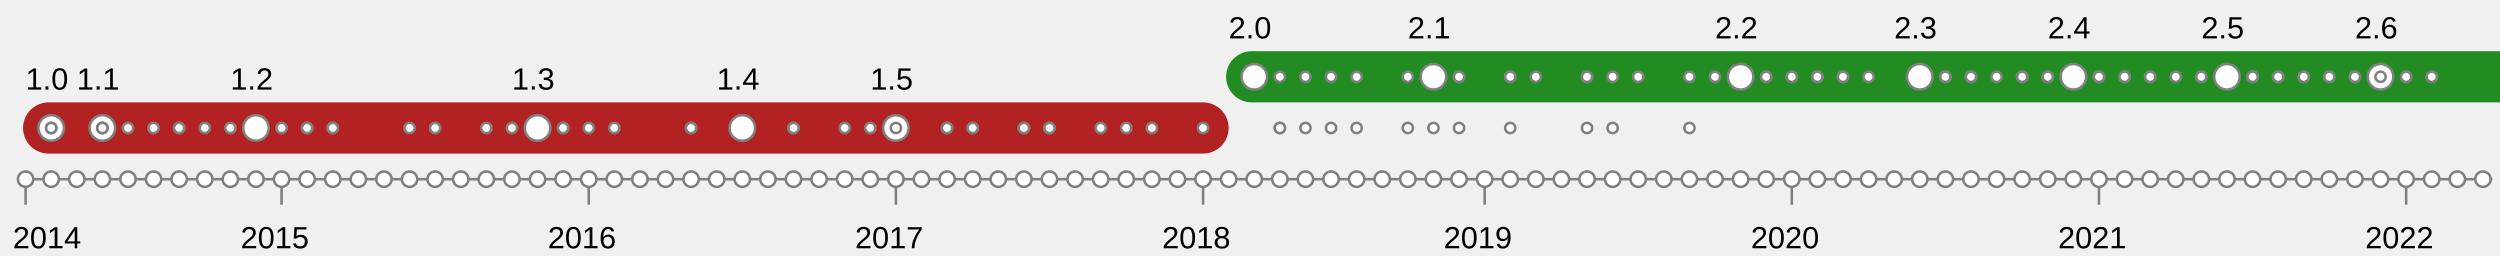
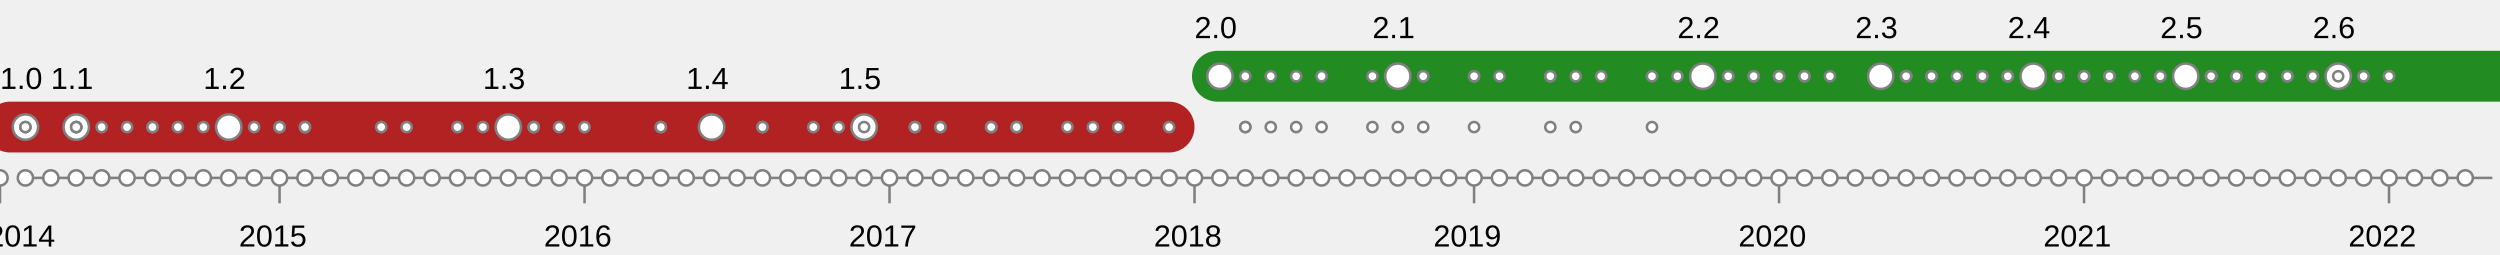
- <svg xmlns="http://www.w3.org/2000/svg" viewBox="0 0 976.667 100">
-   <line x1="10" y1="70" x2="973.667" y2="70" stroke="gray" />
+ <svg xmlns="http://www.w3.org/2000/svg" viewBox="0 0 983.667 100">
+   <line x1="10" y1="70" x2="980.667" y2="70" stroke="gray" />
+   <circle cx="0" cy="70" r="3" fill="white" stroke="gray" />
  <circle cx="10" cy="70" r="3" fill="white" stroke="gray" />
  <circle cx="20" cy="70" r="3" fill="white" stroke="gray" />
-   <text x="5" y="97" font-family="Arial">2014</text>
-   <line x1="10" y1="80" x2="10" y2="73" stroke="gray" />
+   <text x="-5" y="97" font-family="Arial">2014</text>
+   <line x1="0" y1="80" x2="0" y2="73" stroke="gray" />
  <circle cx="30" cy="70" r="3" fill="white" stroke="gray" />
  <circle cx="40" cy="70" r="3" fill="white" stroke="gray" />
  <circle cx="50" cy="70" r="3" fill="white" stroke="gray" />
  <circle cx="60" cy="70" r="3" fill="white" stroke="gray" />
  <circle cx="70" cy="70" r="3" fill="white" stroke="gray" />
  <circle cx="80" cy="70" r="3" fill="white" stroke="gray" />
  <circle cx="90" cy="70" r="3" fill="white" stroke="gray" />
  <circle cx="100" cy="70" r="3" fill="white" stroke="gray" />
  <circle cx="110" cy="70" r="3" fill="white" stroke="gray" />
  <text x="94" y="97" font-family="Arial">2015</text>
  <line x1="110" y1="80" x2="110" y2="73" stroke="gray" />
  <circle cx="120" cy="70" r="3" fill="white" stroke="gray" />
  <circle cx="130" cy="70" r="3" fill="white" stroke="gray" />
  <circle cx="140" cy="70" r="3" fill="white" stroke="gray" />
  <circle cx="150" cy="70" r="3" fill="white" stroke="gray" />
  <circle cx="160" cy="70" r="3" fill="white" stroke="gray" />
  <circle cx="170" cy="70" r="3" fill="white" stroke="gray" />
  <circle cx="180" cy="70" r="3" fill="white" stroke="gray" />
  <circle cx="190" cy="70" r="3" fill="white" stroke="gray" />
  <circle cx="200" cy="70" r="3" fill="white" stroke="gray" />
  <circle cx="210" cy="70" r="3" fill="white" stroke="gray" />
  <circle cx="220" cy="70" r="3" fill="white" stroke="gray" />
  <circle cx="230" cy="70" r="3" fill="white" stroke="gray" />
  <text x="214" y="97" font-family="Arial">2016</text>
  <line x1="230" y1="80" x2="230" y2="73" stroke="gray" />
  <circle cx="240" cy="70" r="3" fill="white" stroke="gray" />
  <circle cx="250" cy="70" r="3" fill="white" stroke="gray" />
  <circle cx="260" cy="70" r="3" fill="white" stroke="gray" />
  <circle cx="270" cy="70" r="3" fill="white" stroke="gray" />
  <circle cx="280" cy="70" r="3" fill="white" stroke="gray" />
  <circle cx="290" cy="70" r="3" fill="white" stroke="gray" />
  <circle cx="300" cy="70" r="3" fill="white" stroke="gray" />
  <circle cx="310" cy="70" r="3" fill="white" stroke="gray" />
  <circle cx="320" cy="70" r="3" fill="white" stroke="gray" />
  <circle cx="330" cy="70" r="3" fill="white" stroke="gray" />
  <circle cx="340" cy="70" r="3" fill="white" stroke="gray" />
  <circle cx="350" cy="70" r="3" fill="white" stroke="gray" />
  <text x="334" y="97" font-family="Arial">2017</text>
  <line x1="350" y1="80" x2="350" y2="73" stroke="gray" />
  <circle cx="360" cy="70" r="3" fill="white" stroke="gray" />
  <circle cx="370" cy="70" r="3" fill="white" stroke="gray" />
  <circle cx="380" cy="70" r="3" fill="white" stroke="gray" />
  <circle cx="390" cy="70" r="3" fill="white" stroke="gray" />
  <circle cx="400" cy="70" r="3" fill="white" stroke="gray" />
  <circle cx="410" cy="70" r="3" fill="white" stroke="gray" />
  <circle cx="420" cy="70" r="3" fill="white" stroke="gray" />
  <circle cx="430" cy="70" r="3" fill="white" stroke="gray" />
  <circle cx="440" cy="70" r="3" fill="white" stroke="gray" />
  <circle cx="450" cy="70" r="3" fill="white" stroke="gray" />
  <circle cx="460" cy="70" r="3" fill="white" stroke="gray" />
  <circle cx="470" cy="70" r="3" fill="white" stroke="gray" />
  <text x="454" y="97" font-family="Arial">2018</text>
  <line x1="470" y1="80" x2="470" y2="73" stroke="gray" />
  <circle cx="480" cy="70" r="3" fill="white" stroke="gray" />
  <circle cx="490" cy="70" r="3" fill="white" stroke="gray" />
  <circle cx="500" cy="70" r="3" fill="white" stroke="gray" />
  <circle cx="510" cy="70" r="3" fill="white" stroke="gray" />
  <circle cx="520" cy="70" r="3" fill="white" stroke="gray" />
  <circle cx="530" cy="70" r="3" fill="white" stroke="gray" />
  <circle cx="540" cy="70" r="3" fill="white" stroke="gray" />
  <circle cx="550" cy="70" r="3" fill="white" stroke="gray" />
  <circle cx="560" cy="70" r="3" fill="white" stroke="gray" />
  <circle cx="570" cy="70" r="3" fill="white" stroke="gray" />
  <circle cx="580" cy="70" r="3" fill="white" stroke="gray" />
  <text x="564" y="97" font-family="Arial">2019</text>
  <line x1="580" y1="80" x2="580" y2="73" stroke="gray" />
  <circle cx="590" cy="70" r="3" fill="white" stroke="gray" />
  <circle cx="600" cy="70" r="3" fill="white" stroke="gray" />
  <circle cx="610" cy="70" r="3" fill="white" stroke="gray" />
  <circle cx="620" cy="70" r="3" fill="white" stroke="gray" />
  <circle cx="630" cy="70" r="3" fill="white" stroke="gray" />
  <circle cx="640" cy="70" r="3" fill="white" stroke="gray" />
  <circle cx="650" cy="70" r="3" fill="white" stroke="gray" />
  <circle cx="660" cy="70" r="3" fill="white" stroke="gray" />
  <circle cx="670" cy="70" r="3" fill="white" stroke="gray" />
  <circle cx="680" cy="70" r="3" fill="white" stroke="gray" />
  <circle cx="690" cy="70" r="3" fill="white" stroke="gray" />
  <circle cx="700" cy="70" r="3" fill="white" stroke="gray" />
  <text x="684" y="97" font-family="Arial">2020</text>
  <line x1="700" y1="80" x2="700" y2="73" stroke="gray" />
  <circle cx="710" cy="70" r="3" fill="white" stroke="gray" />
  <circle cx="720" cy="70" r="3" fill="white" stroke="gray" />
  <circle cx="730" cy="70" r="3" fill="white" stroke="gray" />
  <circle cx="740" cy="70" r="3" fill="white" stroke="gray" />
  <circle cx="750" cy="70" r="3" fill="white" stroke="gray" />
  <circle cx="760" cy="70" r="3" fill="white" stroke="gray" />
  <circle cx="770" cy="70" r="3" fill="white" stroke="gray" />
  <circle cx="780" cy="70" r="3" fill="white" stroke="gray" />
  <circle cx="790" cy="70" r="3" fill="white" stroke="gray" />
  <circle cx="800" cy="70" r="3" fill="white" stroke="gray" />
  <circle cx="810" cy="70" r="3" fill="white" stroke="gray" />
  <circle cx="820" cy="70" r="3" fill="white" stroke="gray" />
  <text x="804" y="97" font-family="Arial">2021</text>
  <line x1="820" y1="80" x2="820" y2="73" stroke="gray" />
  <circle cx="830" cy="70" r="3" fill="white" stroke="gray" />
  <circle cx="840" cy="70" r="3" fill="white" stroke="gray" />
  <circle cx="850" cy="70" r="3" fill="white" stroke="gray" />
  <circle cx="860" cy="70" r="3" fill="white" stroke="gray" />
  <circle cx="870" cy="70" r="3" fill="white" stroke="gray" />
  <circle cx="880" cy="70" r="3" fill="white" stroke="gray" />
  <circle cx="890" cy="70" r="3" fill="white" stroke="gray" />
  <circle cx="900" cy="70" r="3" fill="white" stroke="gray" />
  <circle cx="910" cy="70" r="3" fill="white" stroke="gray" />
  <circle cx="920" cy="70" r="3" fill="white" stroke="gray" />
  <circle cx="930" cy="70" r="3" fill="white" stroke="gray" />
  <circle cx="940" cy="70" r="3" fill="white" stroke="gray" />
  <text x="924" y="97" font-family="Arial">2022</text>
  <line x1="940" y1="80" x2="940" y2="73" stroke="gray" />
  <circle cx="950" cy="70" r="3" fill="white" stroke="gray" />
  <circle cx="960" cy="70" r="3" fill="white" stroke="gray" />
  <circle cx="970" cy="70" r="3" fill="white" stroke="gray" />
-   <text x="10" y="35" font-family="Arial">1.0</text>
-   <text x="30" y="35" font-family="Arial">1.1</text>
-   <text x="90" y="35" font-family="Arial">1.2</text>
-   <text x="200" y="35" font-family="Arial">1.3</text>
-   <text x="280" y="35" font-family="Arial">1.4</text>
-   <text x="340" y="35" font-family="Arial">1.5</text>
-   <line x1="19" y1="50" x2="470" y2="50" stroke="firebrick" stroke-linecap="round" stroke-width="20" />
-   <circle cx="20" cy="50" r="5" fill="white" stroke="gray" />
-   <circle cx="20" cy="50" r="2" fill="white" stroke="gray" />
-   <circle cx="20" cy="50" r="2" fill="white" stroke="gray" />
-   <circle cx="40" cy="50" r="5" fill="white" stroke="gray" />
-   <circle cx="40" cy="50" r="2" fill="white" stroke="gray" />
-   <circle cx="100" cy="50" r="2" fill="white" stroke="gray" />
+   <text x="0" y="35" font-family="Arial">1.0</text>
+   <text x="20" y="35" font-family="Arial">1.1</text>
+   <text x="80" y="35" font-family="Arial">1.2</text>
+   <text x="190" y="35" font-family="Arial">1.3</text>
+   <text x="270" y="35" font-family="Arial">1.4</text>
+   <text x="330" y="35" font-family="Arial">1.5</text>
+   <line x1="4" y1="50" x2="460" y2="50" stroke="firebrick" stroke-linecap="round" stroke-width="20" />
+   <circle cx="10" cy="50" r="5" fill="white" stroke="gray" />
+   <circle cx="10" cy="50" r="2" fill="white" stroke="gray" />
+   <circle cx="10" cy="50" r="2" fill="white" stroke="gray" />
+   <circle cx="30" cy="50" r="5" fill="white" stroke="gray" />
+   <circle cx="30" cy="50" r="2" fill="white" stroke="gray" />
+   <circle cx="90" cy="50" r="2" fill="white" stroke="gray" />
+   <circle cx="110" cy="50" r="2" fill="white" stroke="gray" />
  <circle cx="120" cy="50" r="2" fill="white" stroke="gray" />
-   <circle cx="130" cy="50" r="2" fill="white" stroke="gray" />
-   <circle cx="40" cy="50" r="2" fill="white" stroke="gray" />
+   <circle cx="30" cy="50" r="2" fill="white" stroke="gray" />
+   <circle cx="30" cy="50" r="2" fill="white" stroke="gray" />
  <circle cx="40" cy="50" r="2" fill="white" stroke="gray" />
  <circle cx="50" cy="50" r="2" fill="white" stroke="gray" />
  <circle cx="60" cy="50" r="2" fill="white" stroke="gray" />
-   <circle cx="70" cy="50" r="2" fill="white" stroke="gray" />
+   <circle cx="60" cy="50" r="2" fill="white" stroke="gray" />
  <circle cx="70" cy="50" r="2" fill="white" stroke="gray" />
  <circle cx="80" cy="50" r="2" fill="white" stroke="gray" />
-   <circle cx="90" cy="50" r="2" fill="white" stroke="gray" />
-   <circle cx="100" cy="50" r="5" fill="white" stroke="gray" />
+   <circle cx="90" cy="50" r="5" fill="white" stroke="gray" />
+   <circle cx="100" cy="50" r="2" fill="white" stroke="gray" />
  <circle cx="110" cy="50" r="2" fill="white" stroke="gray" />
  <circle cx="120" cy="50" r="2" fill="white" stroke="gray" />
-   <circle cx="130" cy="50" r="2" fill="white" stroke="gray" />
+   <circle cx="150" cy="50" r="2" fill="white" stroke="gray" />
  <circle cx="160" cy="50" r="2" fill="white" stroke="gray" />
-   <circle cx="170" cy="50" r="2" fill="white" stroke="gray" />
+   <circle cx="180" cy="50" r="2" fill="white" stroke="gray" />
  <circle cx="190" cy="50" r="2" fill="white" stroke="gray" />
-   <circle cx="200" cy="50" r="2" fill="white" stroke="gray" />
-   <circle cx="220" cy="50" r="2" fill="white" stroke="gray" />
-   <circle cx="210" cy="50" r="5" fill="white" stroke="gray" />
+   <circle cx="210" cy="50" r="2" fill="white" stroke="gray" />
+   <circle cx="200" cy="50" r="5" fill="white" stroke="gray" />
+   <circle cx="210" cy="50" r="2" fill="white" stroke="gray" />
  <circle cx="220" cy="50" r="2" fill="white" stroke="gray" />
  <circle cx="230" cy="50" r="2" fill="white" stroke="gray" />
-   <circle cx="240" cy="50" r="2" fill="white" stroke="gray" />
-   <circle cx="270" cy="50" r="2" fill="white" stroke="gray" />
-   <circle cx="270" cy="50" r="2" fill="white" stroke="gray" />
-   <circle cx="290" cy="50" r="2" fill="white" stroke="gray" />
-   <circle cx="290" cy="50" r="2" fill="white" stroke="gray" />
-   <circle cx="310" cy="50" r="2" fill="white" stroke="gray" />
-   <circle cx="290" cy="50" r="5" fill="white" stroke="gray" />
-   <circle cx="310" cy="50" r="2" fill="white" stroke="gray" />
+   <circle cx="260" cy="50" r="2" fill="white" stroke="gray" />
+   <circle cx="260" cy="50" r="2" fill="white" stroke="gray" />
+   <circle cx="280" cy="50" r="2" fill="white" stroke="gray" />
+   <circle cx="280" cy="50" r="2" fill="white" stroke="gray" />
+   <circle cx="300" cy="50" r="2" fill="white" stroke="gray" />
+   <circle cx="280" cy="50" r="5" fill="white" stroke="gray" />
+   <circle cx="300" cy="50" r="2" fill="white" stroke="gray" />
+   <circle cx="320" cy="50" r="2" fill="white" stroke="gray" />
  <circle cx="330" cy="50" r="2" fill="white" stroke="gray" />
  <circle cx="340" cy="50" r="2" fill="white" stroke="gray" />
-   <circle cx="350" cy="50" r="2" fill="white" stroke="gray" />
+   <circle cx="360" cy="50" r="2" fill="white" stroke="gray" />
  <circle cx="370" cy="50" r="2" fill="white" stroke="gray" />
-   <circle cx="380" cy="50" r="2" fill="white" stroke="gray" />
-   <circle cx="400" cy="50" r="2" fill="white" stroke="gray" />
-   <circle cx="350" cy="50" r="5" fill="white" stroke="gray" />
-   <circle cx="350" cy="50" r="2" fill="white" stroke="gray" />
-   <circle cx="470" cy="50" r="2" fill="white" stroke="gray" />
-   <circle cx="500" cy="50" r="2" fill="white" stroke="gray" />
+   <circle cx="390" cy="50" r="2" fill="white" stroke="gray" />
+   <circle cx="340" cy="50" r="5" fill="white" stroke="gray" />
+   <circle cx="340" cy="50" r="2" fill="white" stroke="gray" />
+   <circle cx="460" cy="50" r="2" fill="white" stroke="gray" />
+   <circle cx="490" cy="50" r="2" fill="white" stroke="gray" />
+   <circle cx="490" cy="50" r="2" fill="white" stroke="gray" />
  <circle cx="500" cy="50" r="2" fill="white" stroke="gray" />
  <circle cx="510" cy="50" r="2" fill="white" stroke="gray" />
  <circle cx="520" cy="50" r="2" fill="white" stroke="gray" />
-   <circle cx="530" cy="50" r="2" fill="white" stroke="gray" />
+   <circle cx="540" cy="50" r="2" fill="white" stroke="gray" />
  <circle cx="550" cy="50" r="2" fill="white" stroke="gray" />
  <circle cx="560" cy="50" r="2" fill="white" stroke="gray" />
-   <circle cx="570" cy="50" r="2" fill="white" stroke="gray" />
-   <circle cx="590" cy="50" r="2" fill="white" stroke="gray" />
+   <circle cx="580" cy="50" r="2" fill="white" stroke="gray" />
+   <circle cx="360" cy="50" r="2" fill="white" stroke="gray" />
+   <circle cx="610" cy="50" r="2" fill="white" stroke="gray" />
+   <circle cx="620" cy="50" r="2" fill="white" stroke="gray" />
+   <circle cx="650" cy="50" r="2" fill="white" stroke="gray" />
  <circle cx="370" cy="50" r="2" fill="white" stroke="gray" />
-   <circle cx="620" cy="50" r="2" fill="white" stroke="gray" />
-   <circle cx="630" cy="50" r="2" fill="white" stroke="gray" />
-   <circle cx="660" cy="50" r="2" fill="white" stroke="gray" />
-   <circle cx="380" cy="50" r="2" fill="white" stroke="gray" />
+   <circle cx="390" cy="50" r="2" fill="white" stroke="gray" />
  <circle cx="400" cy="50" r="2" fill="white" stroke="gray" />
-   <circle cx="410" cy="50" r="2" fill="white" stroke="gray" />
-   <circle cx="410" cy="50" r="2" fill="white" stroke="gray" />
+   <circle cx="400" cy="50" r="2" fill="white" stroke="gray" />
+   <circle cx="420" cy="50" r="2" fill="white" stroke="gray" />
  <circle cx="430" cy="50" r="2" fill="white" stroke="gray" />
  <circle cx="440" cy="50" r="2" fill="white" stroke="gray" />
-   <circle cx="450" cy="50" r="2" fill="white" stroke="gray" />
-   <text x="480" y="15" font-family="Arial">2.0</text>
-   <text x="550" y="15" font-family="Arial">2.1</text>
-   <text x="670" y="15" font-family="Arial">2.2</text>
-   <text x="740" y="15" font-family="Arial">2.3</text>
-   <text x="800" y="15" font-family="Arial">2.4</text>
-   <text x="860" y="15" font-family="Arial">2.5</text>
-   <text x="920" y="15" font-family="Arial">2.6</text>
-   <line x1="489" y1="30" x2="988.667" y2="30" stroke="forestgreen" stroke-linecap="round" stroke-width="20" />
-   <circle cx="490" cy="30" r="5" fill="white" stroke="gray" />
+   <text x="470" y="15" font-family="Arial">2.0</text>
+   <text x="540" y="15" font-family="Arial">2.1</text>
+   <text x="660" y="15" font-family="Arial">2.2</text>
+   <text x="730" y="15" font-family="Arial">2.3</text>
+   <text x="790" y="15" font-family="Arial">2.4</text>
+   <text x="850" y="15" font-family="Arial">2.5</text>
+   <text x="910" y="15" font-family="Arial">2.6</text>
+   <line x1="479" y1="30" x2="995.667" y2="30" stroke="forestgreen" stroke-linecap="round" stroke-width="20" />
+   <circle cx="480" cy="30" r="5" fill="white" stroke="gray" />
+   <circle cx="490" cy="30" r="2" fill="white" stroke="gray" />
  <circle cx="500" cy="30" r="2" fill="white" stroke="gray" />
  <circle cx="510" cy="30" r="2" fill="white" stroke="gray" />
  <circle cx="520" cy="30" r="2" fill="white" stroke="gray" />
-   <circle cx="530" cy="30" r="2" fill="white" stroke="gray" />
+   <circle cx="540" cy="30" r="2" fill="white" stroke="gray" />
  <circle cx="550" cy="30" r="2" fill="white" stroke="gray" />
  <circle cx="560" cy="30" r="2" fill="white" stroke="gray" />
-   <circle cx="570" cy="30" r="2" fill="white" stroke="gray" />
-   <circle cx="590" cy="30" r="2" fill="white" stroke="gray" />
-   <circle cx="620" cy="30" r="2" fill="white" stroke="gray" />
-   <circle cx="560" cy="30" r="5" fill="white" stroke="gray" />
-   <circle cx="570" cy="30" r="2" fill="white" stroke="gray" />
+   <circle cx="580" cy="30" r="2" fill="white" stroke="gray" />
+   <circle cx="610" cy="30" r="2" fill="white" stroke="gray" />
+   <circle cx="550" cy="30" r="5" fill="white" stroke="gray" />
+   <circle cx="560" cy="30" r="2" fill="white" stroke="gray" />
+   <circle cx="680" cy="30" r="2" fill="white" stroke="gray" />
  <circle cx="690" cy="30" r="2" fill="white" stroke="gray" />
  <circle cx="700" cy="30" r="2" fill="white" stroke="gray" />
  <circle cx="710" cy="30" r="2" fill="white" stroke="gray" />
-   <circle cx="720" cy="30" r="2" fill="white" stroke="gray" />
+   <circle cx="740" cy="30" r="2" fill="white" stroke="gray" />
  <circle cx="750" cy="30" r="2" fill="white" stroke="gray" />
  <circle cx="760" cy="30" r="2" fill="white" stroke="gray" />
-   <circle cx="770" cy="30" r="2" fill="white" stroke="gray" />
+   <circle cx="780" cy="30" r="2" fill="white" stroke="gray" />
  <circle cx="790" cy="30" r="2" fill="white" stroke="gray" />
-   <circle cx="800" cy="30" r="2" fill="white" stroke="gray" />
+   <circle cx="580" cy="30" r="2" fill="white" stroke="gray" />
  <circle cx="590" cy="30" r="2" fill="white" stroke="gray" />
-   <circle cx="600" cy="30" r="2" fill="white" stroke="gray" />
+   <circle cx="610" cy="30" r="2" fill="white" stroke="gray" />
  <circle cx="620" cy="30" r="2" fill="white" stroke="gray" />
  <circle cx="630" cy="30" r="2" fill="white" stroke="gray" />
-   <circle cx="640" cy="30" r="2" fill="white" stroke="gray" />
+   <circle cx="650" cy="30" r="2" fill="white" stroke="gray" />
  <circle cx="660" cy="30" r="2" fill="white" stroke="gray" />
  <circle cx="670" cy="30" r="2" fill="white" stroke="gray" />
+   <circle cx="670" cy="30" r="5" fill="white" stroke="gray" />
  <circle cx="680" cy="30" r="2" fill="white" stroke="gray" />
-   <circle cx="680" cy="30" r="5" fill="white" stroke="gray" />
+   <circle cx="780" cy="30" r="2" fill="white" stroke="gray" />
+   <circle cx="790" cy="30" r="2" fill="white" stroke="gray" />
+   <circle cx="810" cy="30" r="2" fill="white" stroke="gray" />
+   <circle cx="820" cy="30" r="2" fill="white" stroke="gray" />
  <circle cx="690" cy="30" r="2" fill="white" stroke="gray" />
-   <circle cx="790" cy="30" r="2" fill="white" stroke="gray" />
-   <circle cx="800" cy="30" r="2" fill="white" stroke="gray" />
-   <circle cx="820" cy="30" r="2" fill="white" stroke="gray" />
-   <circle cx="830" cy="30" r="2" fill="white" stroke="gray" />
+   <circle cx="700" cy="30" r="2" fill="white" stroke="gray" />
  <circle cx="700" cy="30" r="2" fill="white" stroke="gray" />
  <circle cx="710" cy="30" r="2" fill="white" stroke="gray" />
-   <circle cx="710" cy="30" r="2" fill="white" stroke="gray" />
  <circle cx="720" cy="30" r="2" fill="white" stroke="gray" />
-   <circle cx="730" cy="30" r="2" fill="white" stroke="gray" />
+   <circle cx="740" cy="30" r="2" fill="white" stroke="gray" />
  <circle cx="750" cy="30" r="2" fill="white" stroke="gray" />
  <circle cx="760" cy="30" r="2" fill="white" stroke="gray" />
-   <circle cx="770" cy="30" r="2" fill="white" stroke="gray" />
-   <circle cx="750" cy="30" r="5" fill="white" stroke="gray" />
+   <circle cx="740" cy="30" r="5" fill="white" stroke="gray" />
+   <circle cx="750" cy="30" r="2" fill="white" stroke="gray" />
+   <circle cx="850" cy="30" r="2" fill="white" stroke="gray" />
+   <circle cx="860" cy="30" r="2" fill="white" stroke="gray" />
+   <circle cx="870" cy="30" r="2" fill="white" stroke="gray" />
  <circle cx="760" cy="30" r="2" fill="white" stroke="gray" />
-   <circle cx="860" cy="30" r="2" fill="white" stroke="gray" />
-   <circle cx="870" cy="30" r="2" fill="white" stroke="gray" />
-   <circle cx="880" cy="30" r="2" fill="white" stroke="gray" />
  <circle cx="770" cy="30" r="2" fill="white" stroke="gray" />
  <circle cx="780" cy="30" r="2" fill="white" stroke="gray" />
  <circle cx="790" cy="30" r="2" fill="white" stroke="gray" />
  <circle cx="800" cy="30" r="2" fill="white" stroke="gray" />
  <circle cx="810" cy="30" r="2" fill="white" stroke="gray" />
  <circle cx="820" cy="30" r="2" fill="white" stroke="gray" />
  <circle cx="830" cy="30" r="2" fill="white" stroke="gray" />
-   <circle cx="840" cy="30" r="2" fill="white" stroke="gray" />
-   <circle cx="810" cy="30" r="5" fill="white" stroke="gray" />
-   <circle cx="820" cy="30" r="2" fill="white" stroke="gray" />
+   <circle cx="800" cy="30" r="5" fill="white" stroke="gray" />
+   <circle cx="810" cy="30" r="2" fill="white" stroke="gray" />
+   <circle cx="890" cy="30" r="2" fill="white" stroke="gray" />
  <circle cx="900" cy="30" r="2" fill="white" stroke="gray" />
  <circle cx="910" cy="30" r="2" fill="white" stroke="gray" />
  <circle cx="920" cy="30" r="2" fill="white" stroke="gray" />
-   <circle cx="930" cy="30" r="2" fill="white" stroke="gray" />
+   <circle cx="820" cy="30" r="2" fill="white" stroke="gray" />
  <circle cx="830" cy="30" r="2" fill="white" stroke="gray" />
  <circle cx="840" cy="30" r="2" fill="white" stroke="gray" />
  <circle cx="850" cy="30" r="2" fill="white" stroke="gray" />
  <circle cx="860" cy="30" r="2" fill="white" stroke="gray" />
  <circle cx="870" cy="30" r="2" fill="white" stroke="gray" />
+   <circle cx="870" cy="30" r="2" fill="white" stroke="gray" />
  <circle cx="880" cy="30" r="2" fill="white" stroke="gray" />
-   <circle cx="880" cy="30" r="2" fill="white" stroke="gray" />
-   <circle cx="890" cy="30" r="2" fill="white" stroke="gray" />
-   <circle cx="870" cy="30" r="5" fill="white" stroke="gray" />
-   <circle cx="880" cy="30" r="2" fill="white" stroke="gray" />
+   <circle cx="860" cy="30" r="5" fill="white" stroke="gray" />
+   <circle cx="870" cy="30" r="2" fill="white" stroke="gray" />
+   <circle cx="870" cy="30" r="2" fill="white" stroke="gray" />
  <circle cx="880" cy="30" r="2" fill="white" stroke="gray" />
  <circle cx="890" cy="30" r="2" fill="white" stroke="gray" />
  <circle cx="900" cy="30" r="2" fill="white" stroke="gray" />
  <circle cx="910" cy="30" r="2" fill="white" stroke="gray" />
  <circle cx="920" cy="30" r="2" fill="white" stroke="gray" />
  <circle cx="930" cy="30" r="2" fill="white" stroke="gray" />
  <circle cx="940" cy="30" r="2" fill="white" stroke="gray" />
-   <circle cx="950" cy="30" r="2" fill="white" stroke="gray" />
-   <circle cx="930" cy="30" r="5" fill="white" stroke="gray" />
+   <circle cx="920" cy="30" r="5" fill="white" stroke="gray" />
+   <circle cx="920" cy="30" r="2" fill="white" stroke="gray" />
  <circle cx="930" cy="30" r="2" fill="white" stroke="gray" />
  <circle cx="940" cy="30" r="2" fill="white" stroke="gray" />
-   <circle cx="950" cy="30" r="2" fill="white" stroke="gray" />
</svg>
